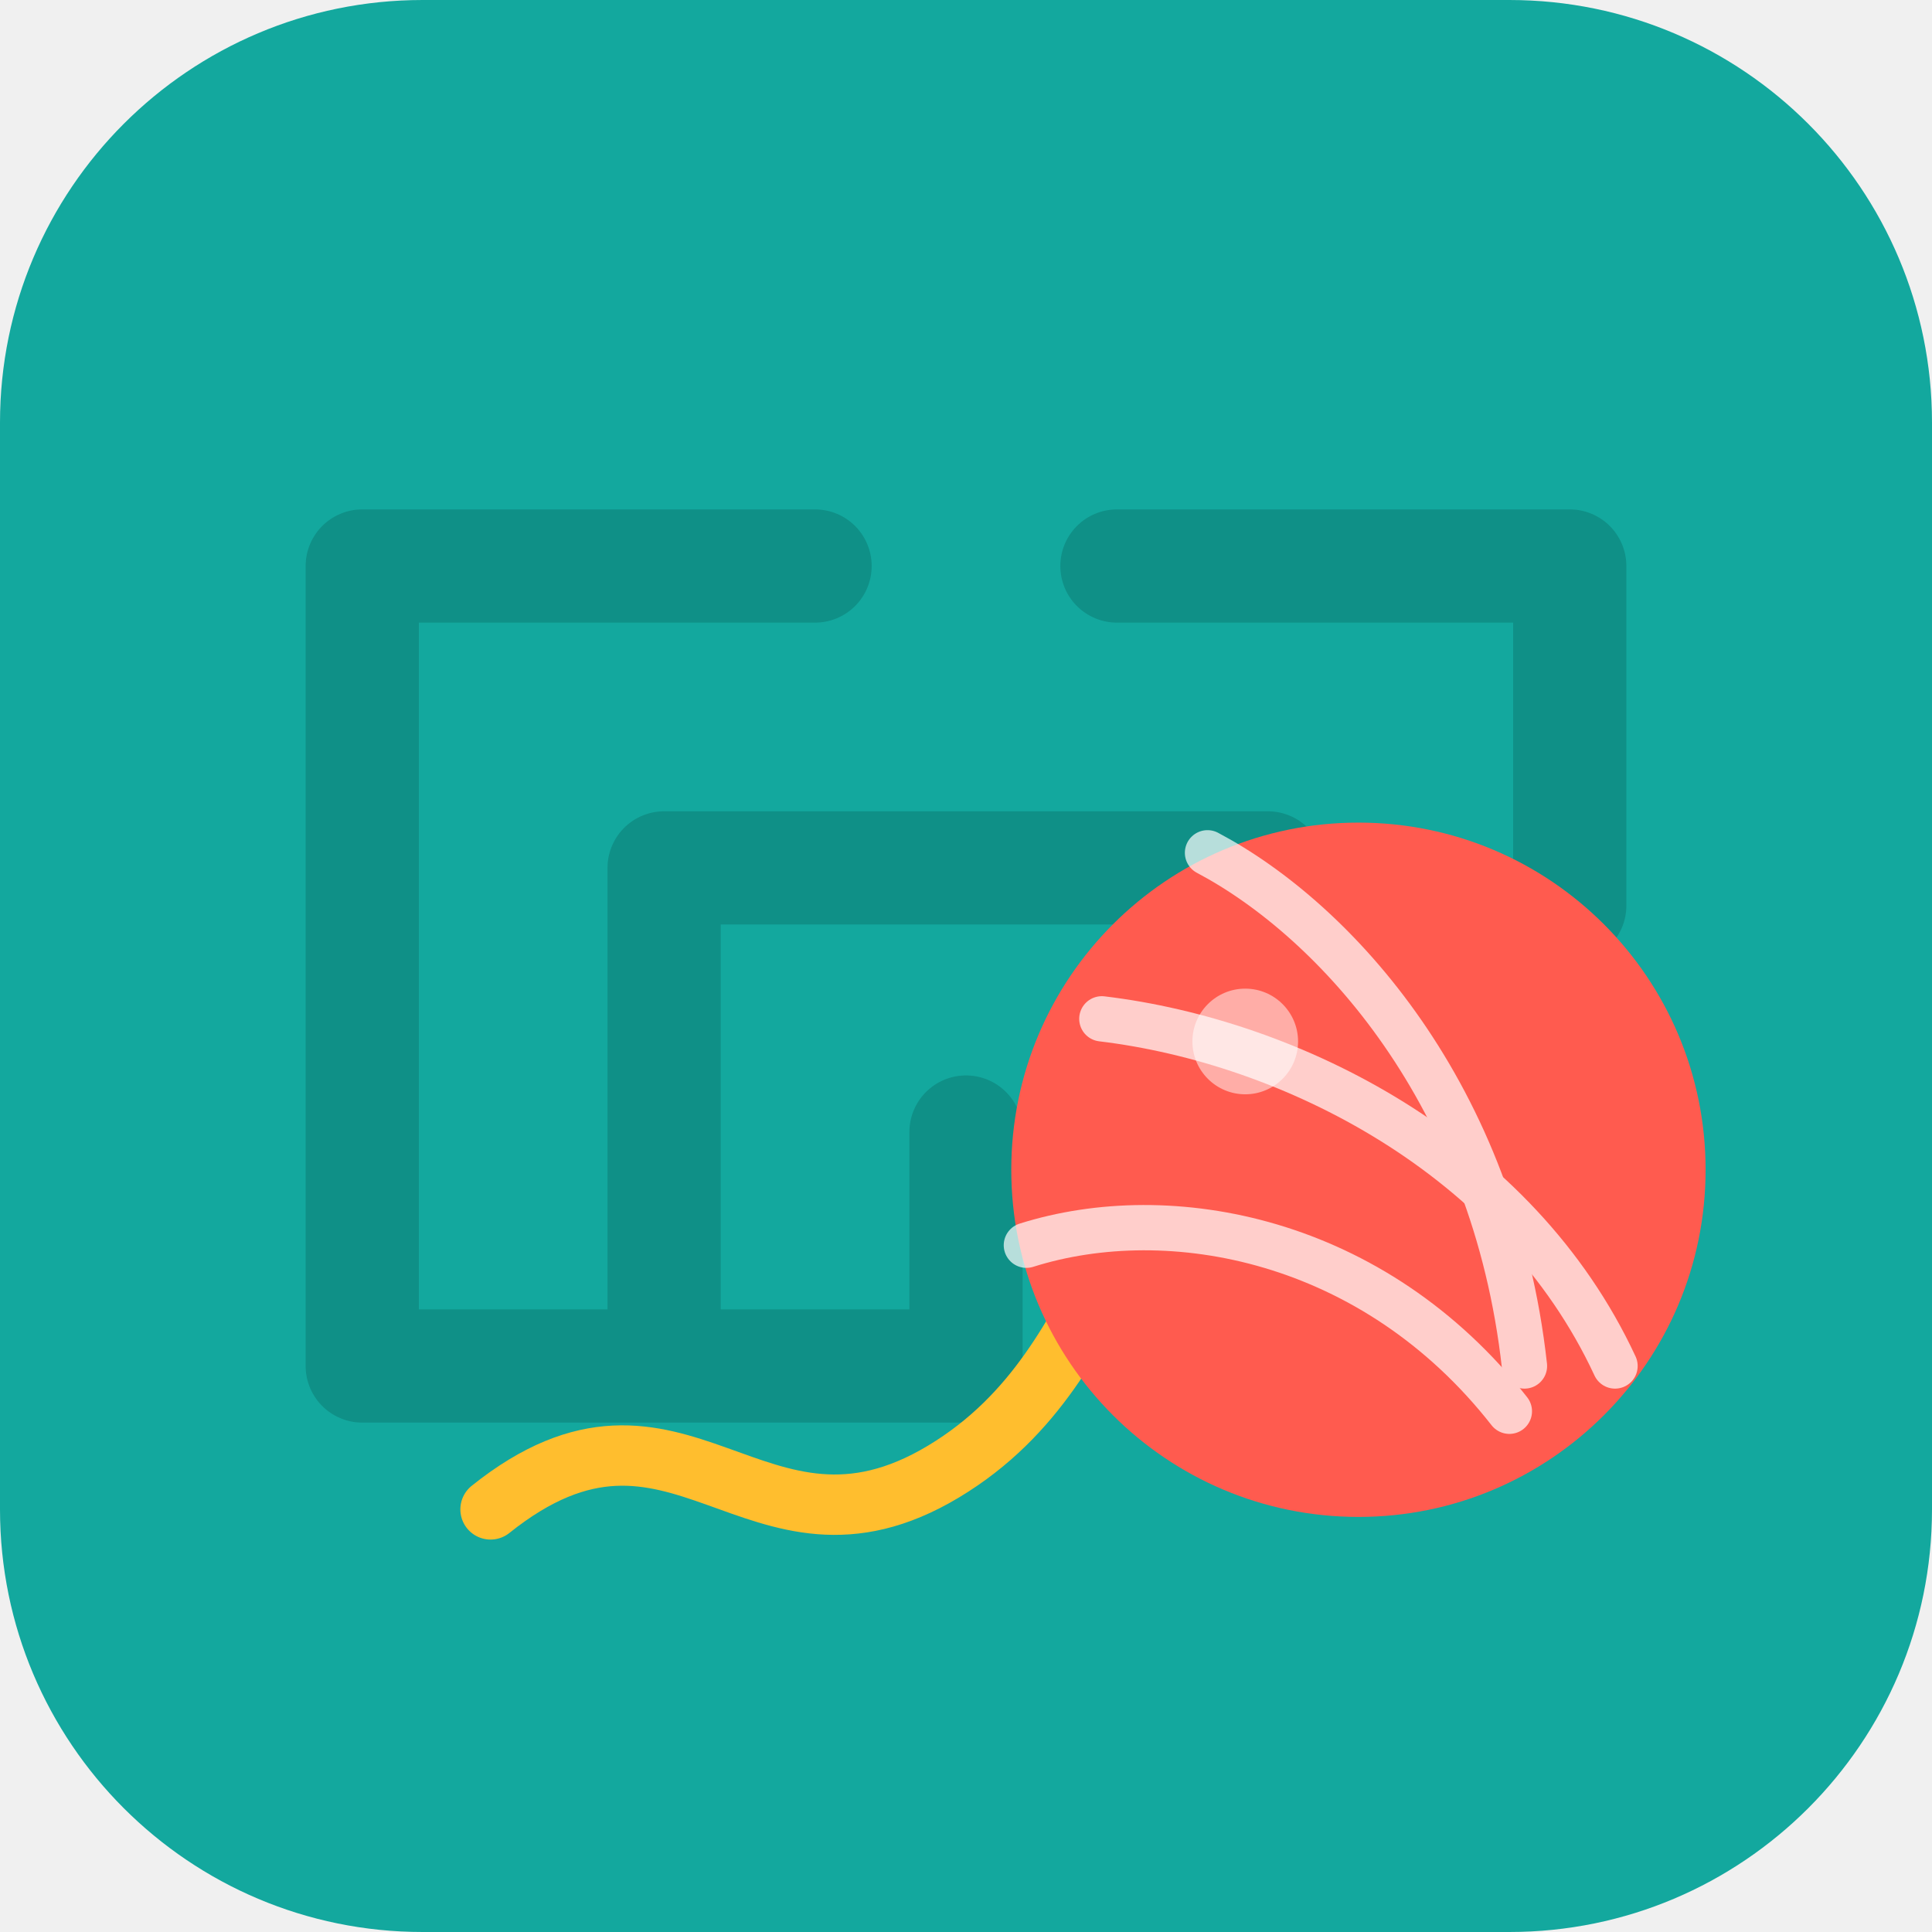
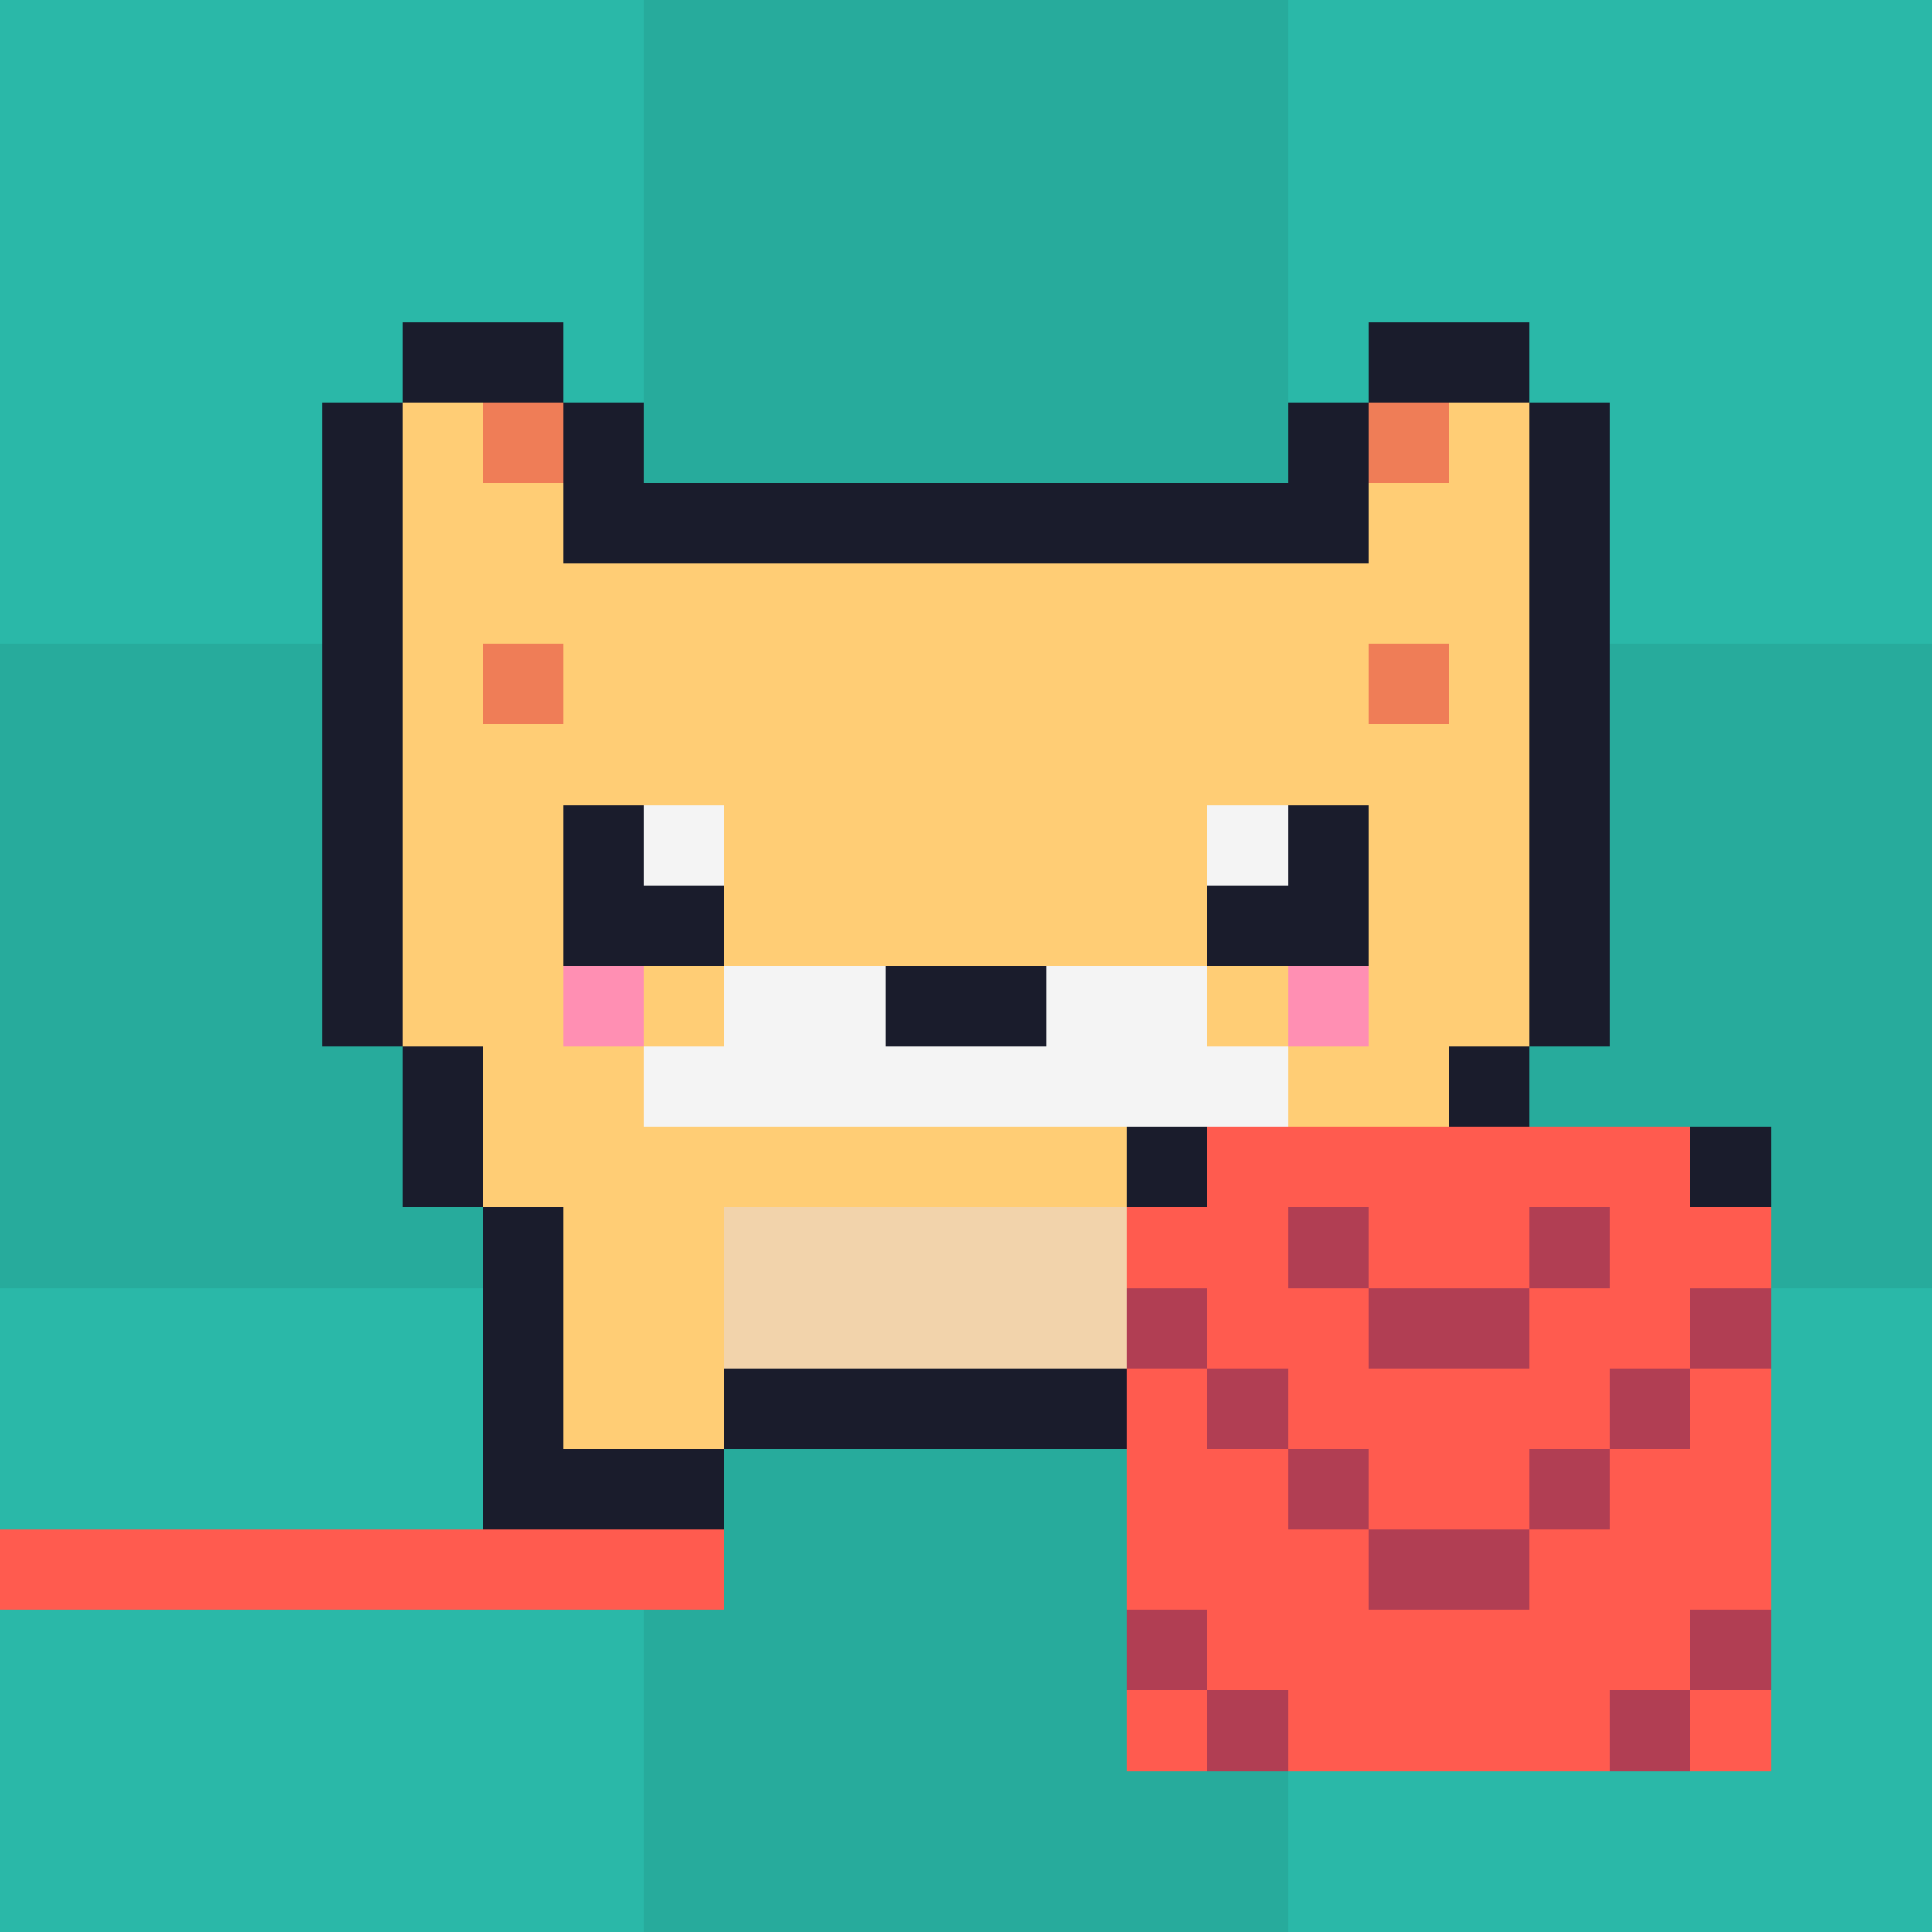
- <svg xmlns="http://www.w3.org/2000/svg" viewBox="0 0 512 512">
-   <rect width="512" height="512" rx="112" fill="#13A89E" />
-   <g fill="none" stroke="#0B7C74" stroke-width="30" stroke-linecap="round" opacity="0.55">
-     <path d="M96 150h120M296 150h120M96 150v212M416 150v90M176 230h160M176 230v132M336 230v70M256 300v62M96 362h160" />
-   </g>
-   <path d="M130 400c50-40 70 20 120-10s40-90 90-80" fill="none" stroke="#FFBE2E" stroke-width="16" stroke-linecap="round" />
-   <circle cx="360" cy="310" r="92" fill="#FF5B4F" />
-   <g fill="none" stroke="#FFFFFF" stroke-width="12" stroke-linecap="round" opacity="0.7">
-     <path d="M292 270c50 6 110 36 136 92" />
-     <path d="M320 226c34 18 76 64 84 136" />
-     <path d="M272 330c38-12 92-2 128 44" />
-   </g>
-   <circle cx="330" cy="276" r="14" fill="#FFFFFF" opacity="0.5" />
+ <svg xmlns="http://www.w3.org/2000/svg" viewBox="0 0 24 24" shape-rendering="crispEdges">
+   <rect x="0" y="0" width="24" height="24" fill="#2ab8a8" />
+   <rect x="8" y="0" width="8" height="8" fill="#27ab9c" />
+   <rect x="0" y="8" width="8" height="8" fill="#27ab9c" />
+   <rect x="16" y="8" width="8" height="8" fill="#27ab9c" />
+   <rect x="8" y="16" width="8" height="8" fill="#27ab9c" />
+   <rect x="0" y="19" width="9" height="1" fill="#ff5b4f" />
+   <rect x="8" y="17" width="1" height="3" fill="#ff5b4f" />
+   <rect x="5" y="4" width="1" height="1" fill="#1a1c2c" />
+   <rect x="6" y="4" width="1" height="1" fill="#1a1c2c" />
+   <rect x="17" y="4" width="1" height="1" fill="#1a1c2c" />
+   <rect x="18" y="4" width="1" height="1" fill="#1a1c2c" />
+   <rect x="4" y="5" width="1" height="1" fill="#1a1c2c" />
+   <rect x="5" y="5" width="1" height="1" fill="#ffcd75" />
+   <rect x="6" y="5" width="1" height="1" fill="#ef7d57" />
+   <rect x="7" y="5" width="1" height="1" fill="#1a1c2c" />
+   <rect x="16" y="5" width="1" height="1" fill="#1a1c2c" />
+   <rect x="17" y="5" width="1" height="1" fill="#ef7d57" />
+   <rect x="18" y="5" width="1" height="1" fill="#ffcd75" />
+   <rect x="19" y="5" width="1" height="1" fill="#1a1c2c" />
+   <rect x="4" y="6" width="1" height="1" fill="#1a1c2c" />
+   <rect x="5" y="6" width="1" height="1" fill="#ffcd75" />
+   <rect x="6" y="6" width="1" height="1" fill="#ffcd75" />
+   <rect x="7" y="6" width="1" height="1" fill="#1a1c2c" />
+   <rect x="8" y="6" width="1" height="1" fill="#1a1c2c" />
+   <rect x="9" y="6" width="1" height="1" fill="#1a1c2c" />
+   <rect x="10" y="6" width="1" height="1" fill="#1a1c2c" />
+   <rect x="11" y="6" width="1" height="1" fill="#1a1c2c" />
+   <rect x="12" y="6" width="1" height="1" fill="#1a1c2c" />
+   <rect x="13" y="6" width="1" height="1" fill="#1a1c2c" />
+   <rect x="14" y="6" width="1" height="1" fill="#1a1c2c" />
+   <rect x="15" y="6" width="1" height="1" fill="#1a1c2c" />
+   <rect x="16" y="6" width="1" height="1" fill="#1a1c2c" />
+   <rect x="17" y="6" width="1" height="1" fill="#ffcd75" />
+   <rect x="18" y="6" width="1" height="1" fill="#ffcd75" />
+   <rect x="19" y="6" width="1" height="1" fill="#1a1c2c" />
+   <rect x="4" y="7" width="1" height="1" fill="#1a1c2c" />
+   <rect x="5" y="7" width="1" height="1" fill="#ffcd75" />
+   <rect x="6" y="7" width="1" height="1" fill="#ffcd75" />
+   <rect x="7" y="7" width="1" height="1" fill="#ffcd75" />
+   <rect x="8" y="7" width="1" height="1" fill="#ffcd75" />
+   <rect x="9" y="7" width="1" height="1" fill="#ffcd75" />
+   <rect x="10" y="7" width="1" height="1" fill="#ffcd75" />
+   <rect x="11" y="7" width="1" height="1" fill="#ffcd75" />
+   <rect x="12" y="7" width="1" height="1" fill="#ffcd75" />
+   <rect x="13" y="7" width="1" height="1" fill="#ffcd75" />
+   <rect x="14" y="7" width="1" height="1" fill="#ffcd75" />
+   <rect x="15" y="7" width="1" height="1" fill="#ffcd75" />
+   <rect x="16" y="7" width="1" height="1" fill="#ffcd75" />
+   <rect x="17" y="7" width="1" height="1" fill="#ffcd75" />
+   <rect x="18" y="7" width="1" height="1" fill="#ffcd75" />
+   <rect x="19" y="7" width="1" height="1" fill="#1a1c2c" />
+   <rect x="4" y="8" width="1" height="1" fill="#1a1c2c" />
+   <rect x="5" y="8" width="1" height="1" fill="#ffcd75" />
+   <rect x="6" y="8" width="1" height="1" fill="#ef7d57" />
+   <rect x="7" y="8" width="1" height="1" fill="#ffcd75" />
+   <rect x="8" y="8" width="1" height="1" fill="#ffcd75" />
+   <rect x="9" y="8" width="1" height="1" fill="#ffcd75" />
+   <rect x="10" y="8" width="1" height="1" fill="#ffcd75" />
+   <rect x="11" y="8" width="1" height="1" fill="#ffcd75" />
+   <rect x="12" y="8" width="1" height="1" fill="#ffcd75" />
+   <rect x="13" y="8" width="1" height="1" fill="#ffcd75" />
+   <rect x="14" y="8" width="1" height="1" fill="#ffcd75" />
+   <rect x="15" y="8" width="1" height="1" fill="#ffcd75" />
+   <rect x="16" y="8" width="1" height="1" fill="#ffcd75" />
+   <rect x="17" y="8" width="1" height="1" fill="#ef7d57" />
+   <rect x="18" y="8" width="1" height="1" fill="#ffcd75" />
+   <rect x="19" y="8" width="1" height="1" fill="#1a1c2c" />
+   <rect x="4" y="9" width="1" height="1" fill="#1a1c2c" />
+   <rect x="5" y="9" width="1" height="1" fill="#ffcd75" />
+   <rect x="6" y="9" width="1" height="1" fill="#ffcd75" />
+   <rect x="7" y="9" width="1" height="1" fill="#ffcd75" />
+   <rect x="8" y="9" width="1" height="1" fill="#ffcd75" />
+   <rect x="9" y="9" width="1" height="1" fill="#ffcd75" />
+   <rect x="10" y="9" width="1" height="1" fill="#ffcd75" />
+   <rect x="11" y="9" width="1" height="1" fill="#ffcd75" />
+   <rect x="12" y="9" width="1" height="1" fill="#ffcd75" />
+   <rect x="13" y="9" width="1" height="1" fill="#ffcd75" />
+   <rect x="14" y="9" width="1" height="1" fill="#ffcd75" />
+   <rect x="15" y="9" width="1" height="1" fill="#ffcd75" />
+   <rect x="16" y="9" width="1" height="1" fill="#ffcd75" />
+   <rect x="17" y="9" width="1" height="1" fill="#ffcd75" />
+   <rect x="18" y="9" width="1" height="1" fill="#ffcd75" />
+   <rect x="19" y="9" width="1" height="1" fill="#1a1c2c" />
+   <rect x="4" y="10" width="1" height="1" fill="#1a1c2c" />
+   <rect x="5" y="10" width="1" height="1" fill="#ffcd75" />
+   <rect x="6" y="10" width="1" height="1" fill="#ffcd75" />
+   <rect x="7" y="10" width="1" height="1" fill="#1a1c2c" />
+   <rect x="8" y="10" width="1" height="1" fill="#f4f4f4" />
+   <rect x="9" y="10" width="1" height="1" fill="#ffcd75" />
+   <rect x="10" y="10" width="1" height="1" fill="#ffcd75" />
+   <rect x="11" y="10" width="1" height="1" fill="#ffcd75" />
+   <rect x="12" y="10" width="1" height="1" fill="#ffcd75" />
+   <rect x="13" y="10" width="1" height="1" fill="#ffcd75" />
+   <rect x="14" y="10" width="1" height="1" fill="#ffcd75" />
+   <rect x="15" y="10" width="1" height="1" fill="#f4f4f4" />
+   <rect x="16" y="10" width="1" height="1" fill="#1a1c2c" />
+   <rect x="17" y="10" width="1" height="1" fill="#ffcd75" />
+   <rect x="18" y="10" width="1" height="1" fill="#ffcd75" />
+   <rect x="19" y="10" width="1" height="1" fill="#1a1c2c" />
+   <rect x="4" y="11" width="1" height="1" fill="#1a1c2c" />
+   <rect x="5" y="11" width="1" height="1" fill="#ffcd75" />
+   <rect x="6" y="11" width="1" height="1" fill="#ffcd75" />
+   <rect x="7" y="11" width="1" height="1" fill="#1a1c2c" />
+   <rect x="8" y="11" width="1" height="1" fill="#1a1c2c" />
+   <rect x="9" y="11" width="1" height="1" fill="#ffcd75" />
+   <rect x="10" y="11" width="1" height="1" fill="#ffcd75" />
+   <rect x="11" y="11" width="1" height="1" fill="#ffcd75" />
+   <rect x="12" y="11" width="1" height="1" fill="#ffcd75" />
+   <rect x="13" y="11" width="1" height="1" fill="#ffcd75" />
+   <rect x="14" y="11" width="1" height="1" fill="#ffcd75" />
+   <rect x="15" y="11" width="1" height="1" fill="#1a1c2c" />
+   <rect x="16" y="11" width="1" height="1" fill="#1a1c2c" />
+   <rect x="17" y="11" width="1" height="1" fill="#ffcd75" />
+   <rect x="18" y="11" width="1" height="1" fill="#ffcd75" />
+   <rect x="19" y="11" width="1" height="1" fill="#1a1c2c" />
+   <rect x="4" y="12" width="1" height="1" fill="#1a1c2c" />
+   <rect x="5" y="12" width="1" height="1" fill="#ffcd75" />
+   <rect x="6" y="12" width="1" height="1" fill="#ffcd75" />
+   <rect x="7" y="12" width="1" height="1" fill="#ff8fb3" />
+   <rect x="8" y="12" width="1" height="1" fill="#ffcd75" />
+   <rect x="9" y="12" width="1" height="1" fill="#f4f4f4" />
+   <rect x="10" y="12" width="1" height="1" fill="#f4f4f4" />
+   <rect x="11" y="12" width="1" height="1" fill="#1a1c2c" />
+   <rect x="12" y="12" width="1" height="1" fill="#1a1c2c" />
+   <rect x="13" y="12" width="1" height="1" fill="#f4f4f4" />
+   <rect x="14" y="12" width="1" height="1" fill="#f4f4f4" />
+   <rect x="15" y="12" width="1" height="1" fill="#ffcd75" />
+   <rect x="16" y="12" width="1" height="1" fill="#ff8fb3" />
+   <rect x="17" y="12" width="1" height="1" fill="#ffcd75" />
+   <rect x="18" y="12" width="1" height="1" fill="#ffcd75" />
+   <rect x="19" y="12" width="1" height="1" fill="#1a1c2c" />
+   <rect x="5" y="13" width="1" height="1" fill="#1a1c2c" />
+   <rect x="6" y="13" width="1" height="1" fill="#ffcd75" />
+   <rect x="7" y="13" width="1" height="1" fill="#ffcd75" />
+   <rect x="8" y="13" width="1" height="1" fill="#f4f4f4" />
+   <rect x="9" y="13" width="1" height="1" fill="#f4f4f4" />
+   <rect x="10" y="13" width="1" height="1" fill="#f4f4f4" />
+   <rect x="11" y="13" width="1" height="1" fill="#f4f4f4" />
+   <rect x="12" y="13" width="1" height="1" fill="#f4f4f4" />
+   <rect x="13" y="13" width="1" height="1" fill="#f4f4f4" />
+   <rect x="14" y="13" width="1" height="1" fill="#f4f4f4" />
+   <rect x="15" y="13" width="1" height="1" fill="#f4f4f4" />
+   <rect x="16" y="13" width="1" height="1" fill="#ffcd75" />
+   <rect x="17" y="13" width="1" height="1" fill="#ffcd75" />
+   <rect x="18" y="13" width="1" height="1" fill="#1a1c2c" />
+   <rect x="5" y="14" width="1" height="1" fill="#1a1c2c" />
+   <rect x="6" y="14" width="1" height="1" fill="#ffcd75" />
+   <rect x="7" y="14" width="1" height="1" fill="#ffcd75" />
+   <rect x="8" y="14" width="1" height="1" fill="#ffcd75" />
+   <rect x="9" y="14" width="1" height="1" fill="#ffcd75" />
+   <rect x="10" y="14" width="1" height="1" fill="#ffcd75" />
+   <rect x="11" y="14" width="1" height="1" fill="#ffcd75" />
+   <rect x="12" y="14" width="1" height="1" fill="#ffcd75" />
+   <rect x="13" y="14" width="1" height="1" fill="#ffcd75" />
+   <rect x="14" y="14" width="1" height="1" fill="#ffcd75" />
+   <rect x="15" y="14" width="1" height="1" fill="#ffcd75" />
+   <rect x="16" y="14" width="1" height="1" fill="#ffcd75" />
+   <rect x="17" y="14" width="1" height="1" fill="#ffcd75" />
+   <rect x="18" y="14" width="1" height="1" fill="#1a1c2c" />
+   <rect x="6" y="15" width="1" height="1" fill="#1a1c2c" />
+   <rect x="7" y="15" width="1" height="1" fill="#ffcd75" />
+   <rect x="8" y="15" width="1" height="1" fill="#ffcd75" />
+   <rect x="9" y="15" width="1" height="1" fill="#f2d3ab" />
+   <rect x="10" y="15" width="1" height="1" fill="#f2d3ab" />
+   <rect x="11" y="15" width="1" height="1" fill="#f2d3ab" />
+   <rect x="12" y="15" width="1" height="1" fill="#f2d3ab" />
+   <rect x="13" y="15" width="1" height="1" fill="#f2d3ab" />
+   <rect x="14" y="15" width="1" height="1" fill="#f2d3ab" />
+   <rect x="15" y="15" width="1" height="1" fill="#ffcd75" />
+   <rect x="16" y="15" width="1" height="1" fill="#ffcd75" />
+   <rect x="17" y="15" width="1" height="1" fill="#1a1c2c" />
+   <rect x="6" y="16" width="1" height="1" fill="#1a1c2c" />
+   <rect x="7" y="16" width="1" height="1" fill="#ffcd75" />
+   <rect x="8" y="16" width="1" height="1" fill="#ffcd75" />
+   <rect x="9" y="16" width="1" height="1" fill="#f2d3ab" />
+   <rect x="10" y="16" width="1" height="1" fill="#f2d3ab" />
+   <rect x="11" y="16" width="1" height="1" fill="#f2d3ab" />
+   <rect x="12" y="16" width="1" height="1" fill="#f2d3ab" />
+   <rect x="13" y="16" width="1" height="1" fill="#f2d3ab" />
+   <rect x="14" y="16" width="1" height="1" fill="#f2d3ab" />
+   <rect x="15" y="16" width="1" height="1" fill="#ffcd75" />
+   <rect x="16" y="16" width="1" height="1" fill="#ffcd75" />
+   <rect x="17" y="16" width="1" height="1" fill="#1a1c2c" />
+   <rect x="6" y="17" width="1" height="1" fill="#1a1c2c" />
+   <rect x="7" y="17" width="1" height="1" fill="#ffcd75" />
+   <rect x="8" y="17" width="1" height="1" fill="#ffcd75" />
+   <rect x="9" y="17" width="1" height="1" fill="#1a1c2c" />
+   <rect x="10" y="17" width="1" height="1" fill="#1a1c2c" />
+   <rect x="11" y="17" width="1" height="1" fill="#1a1c2c" />
+   <rect x="12" y="17" width="1" height="1" fill="#1a1c2c" />
+   <rect x="13" y="17" width="1" height="1" fill="#1a1c2c" />
+   <rect x="14" y="17" width="1" height="1" fill="#1a1c2c" />
+   <rect x="15" y="17" width="1" height="1" fill="#ffcd75" />
+   <rect x="16" y="17" width="1" height="1" fill="#ffcd75" />
+   <rect x="17" y="17" width="1" height="1" fill="#1a1c2c" />
+   <rect x="6" y="18" width="1" height="1" fill="#1a1c2c" />
+   <rect x="7" y="18" width="1" height="1" fill="#1a1c2c" />
+   <rect x="8" y="18" width="1" height="1" fill="#1a1c2c" />
+   <rect x="15" y="18" width="1" height="1" fill="#1a1c2c" />
+   <rect x="16" y="18" width="1" height="1" fill="#1a1c2c" />
+   <rect x="17" y="18" width="1" height="1" fill="#1a1c2c" />
+   <rect x="14" y="14" width="1" height="1" fill="#1a1c2c" />
+   <rect x="15" y="14" width="1" height="1" fill="#ff5b4f" />
+   <rect x="16" y="14" width="1" height="1" fill="#ff5b4f" />
+   <rect x="17" y="14" width="1" height="1" fill="#ff5b4f" />
+   <rect x="18" y="14" width="1" height="1" fill="#ff5b4f" />
+   <rect x="19" y="14" width="1" height="1" fill="#ff5b4f" />
+   <rect x="20" y="14" width="1" height="1" fill="#ff5b4f" />
+   <rect x="21" y="14" width="1" height="1" fill="#1a1c2c" />
+   <rect x="14" y="15" width="1" height="1" fill="#ff5b4f" />
+   <rect x="15" y="15" width="1" height="1" fill="#ff5b4f" />
+   <rect x="16" y="15" width="1" height="1" fill="#b13e53" />
+   <rect x="17" y="15" width="1" height="1" fill="#ff5b4f" />
+   <rect x="18" y="15" width="1" height="1" fill="#ff5b4f" />
+   <rect x="19" y="15" width="1" height="1" fill="#b13e53" />
+   <rect x="20" y="15" width="1" height="1" fill="#ff5b4f" />
+   <rect x="21" y="15" width="1" height="1" fill="#ff5b4f" />
+   <rect x="14" y="16" width="1" height="1" fill="#b13e53" />
+   <rect x="15" y="16" width="1" height="1" fill="#ff5b4f" />
+   <rect x="16" y="16" width="1" height="1" fill="#ff5b4f" />
+   <rect x="17" y="16" width="1" height="1" fill="#b13e53" />
+   <rect x="18" y="16" width="1" height="1" fill="#b13e53" />
+   <rect x="19" y="16" width="1" height="1" fill="#ff5b4f" />
+   <rect x="20" y="16" width="1" height="1" fill="#ff5b4f" />
+   <rect x="21" y="16" width="1" height="1" fill="#b13e53" />
+   <rect x="14" y="17" width="1" height="1" fill="#ff5b4f" />
+   <rect x="15" y="17" width="1" height="1" fill="#b13e53" />
+   <rect x="16" y="17" width="1" height="1" fill="#ff5b4f" />
+   <rect x="17" y="17" width="1" height="1" fill="#ff5b4f" />
+   <rect x="18" y="17" width="1" height="1" fill="#ff5b4f" />
+   <rect x="19" y="17" width="1" height="1" fill="#ff5b4f" />
+   <rect x="20" y="17" width="1" height="1" fill="#b13e53" />
+   <rect x="21" y="17" width="1" height="1" fill="#ff5b4f" />
+   <rect x="14" y="18" width="1" height="1" fill="#ff5b4f" />
+   <rect x="15" y="18" width="1" height="1" fill="#ff5b4f" />
+   <rect x="16" y="18" width="1" height="1" fill="#b13e53" />
+   <rect x="17" y="18" width="1" height="1" fill="#ff5b4f" />
+   <rect x="18" y="18" width="1" height="1" fill="#ff5b4f" />
+   <rect x="19" y="18" width="1" height="1" fill="#b13e53" />
+   <rect x="20" y="18" width="1" height="1" fill="#ff5b4f" />
+   <rect x="21" y="18" width="1" height="1" fill="#ff5b4f" />
+   <rect x="14" y="19" width="1" height="1" fill="#ff5b4f" />
+   <rect x="15" y="19" width="1" height="1" fill="#ff5b4f" />
+   <rect x="16" y="19" width="1" height="1" fill="#ff5b4f" />
+   <rect x="17" y="19" width="1" height="1" fill="#b13e53" />
+   <rect x="18" y="19" width="1" height="1" fill="#b13e53" />
+   <rect x="19" y="19" width="1" height="1" fill="#ff5b4f" />
+   <rect x="20" y="19" width="1" height="1" fill="#ff5b4f" />
+   <rect x="21" y="19" width="1" height="1" fill="#ff5b4f" />
+   <rect x="14" y="20" width="1" height="1" fill="#b13e53" />
+   <rect x="15" y="20" width="1" height="1" fill="#ff5b4f" />
+   <rect x="16" y="20" width="1" height="1" fill="#ff5b4f" />
+   <rect x="17" y="20" width="1" height="1" fill="#ff5b4f" />
+   <rect x="18" y="20" width="1" height="1" fill="#ff5b4f" />
+   <rect x="19" y="20" width="1" height="1" fill="#ff5b4f" />
+   <rect x="20" y="20" width="1" height="1" fill="#ff5b4f" />
+   <rect x="21" y="20" width="1" height="1" fill="#b13e53" />
+   <rect x="14" y="21" width="1" height="1" fill="#ff5b4f" />
+   <rect x="15" y="21" width="1" height="1" fill="#b13e53" />
+   <rect x="16" y="21" width="1" height="1" fill="#ff5b4f" />
+   <rect x="17" y="21" width="1" height="1" fill="#ff5b4f" />
+   <rect x="18" y="21" width="1" height="1" fill="#ff5b4f" />
+   <rect x="19" y="21" width="1" height="1" fill="#ff5b4f" />
+   <rect x="20" y="21" width="1" height="1" fill="#b13e53" />
+   <rect x="21" y="21" width="1" height="1" fill="#ff5b4f" />
</svg>
